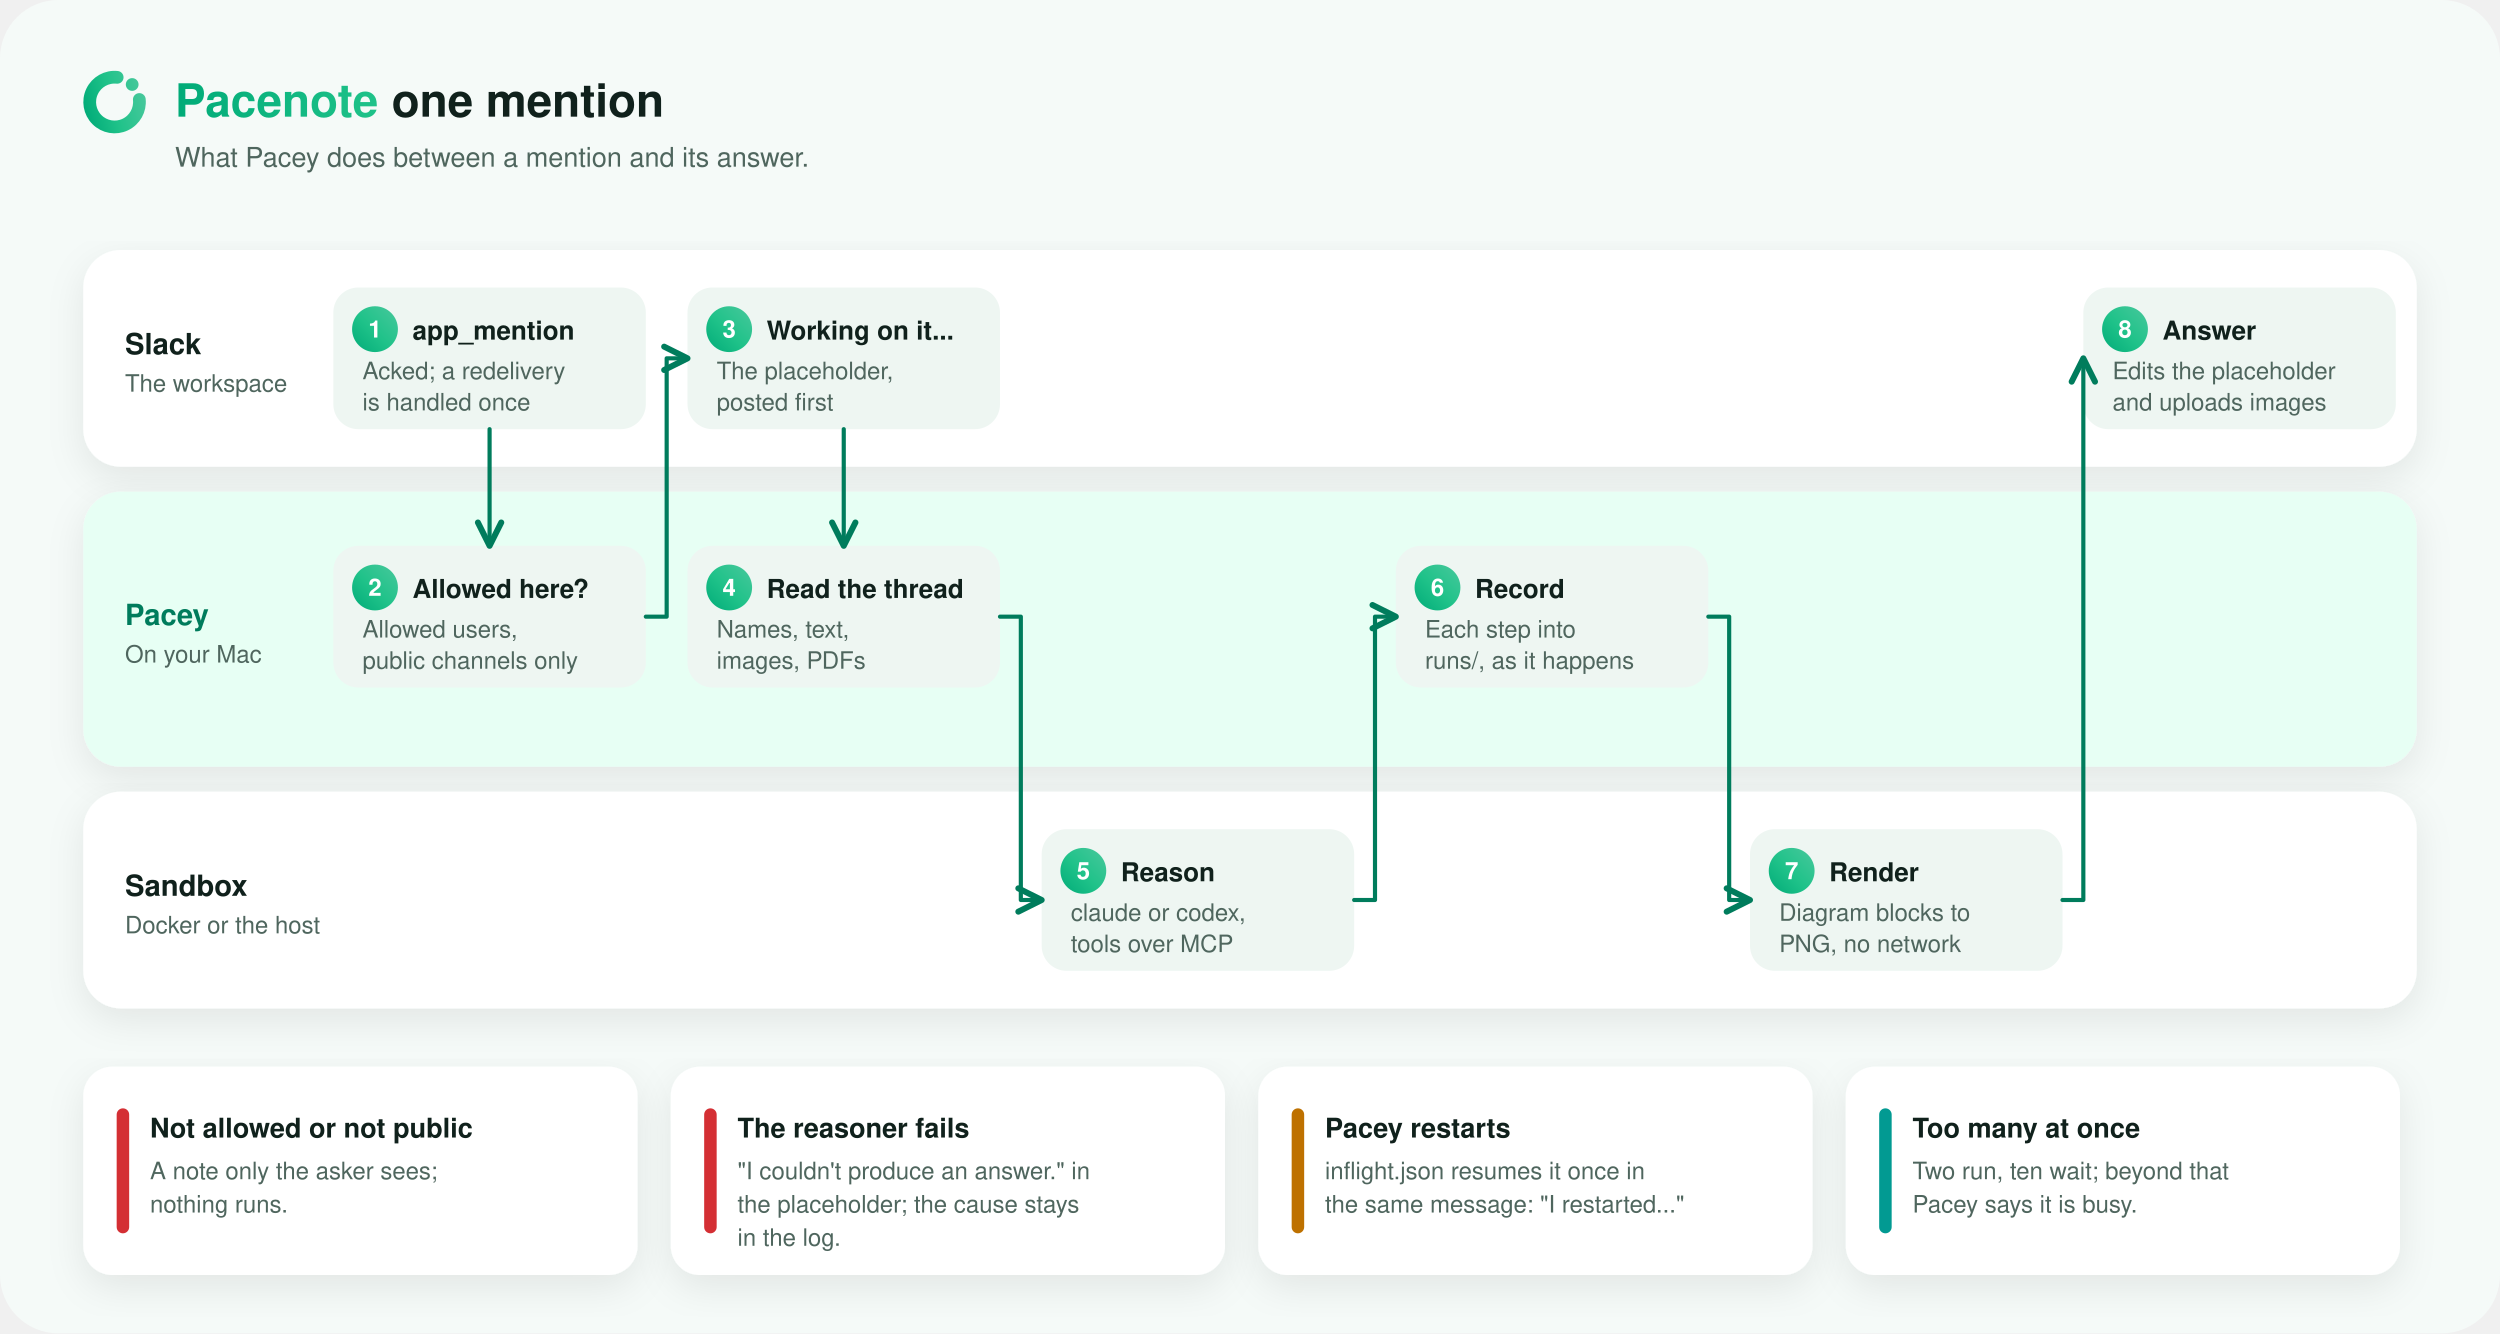
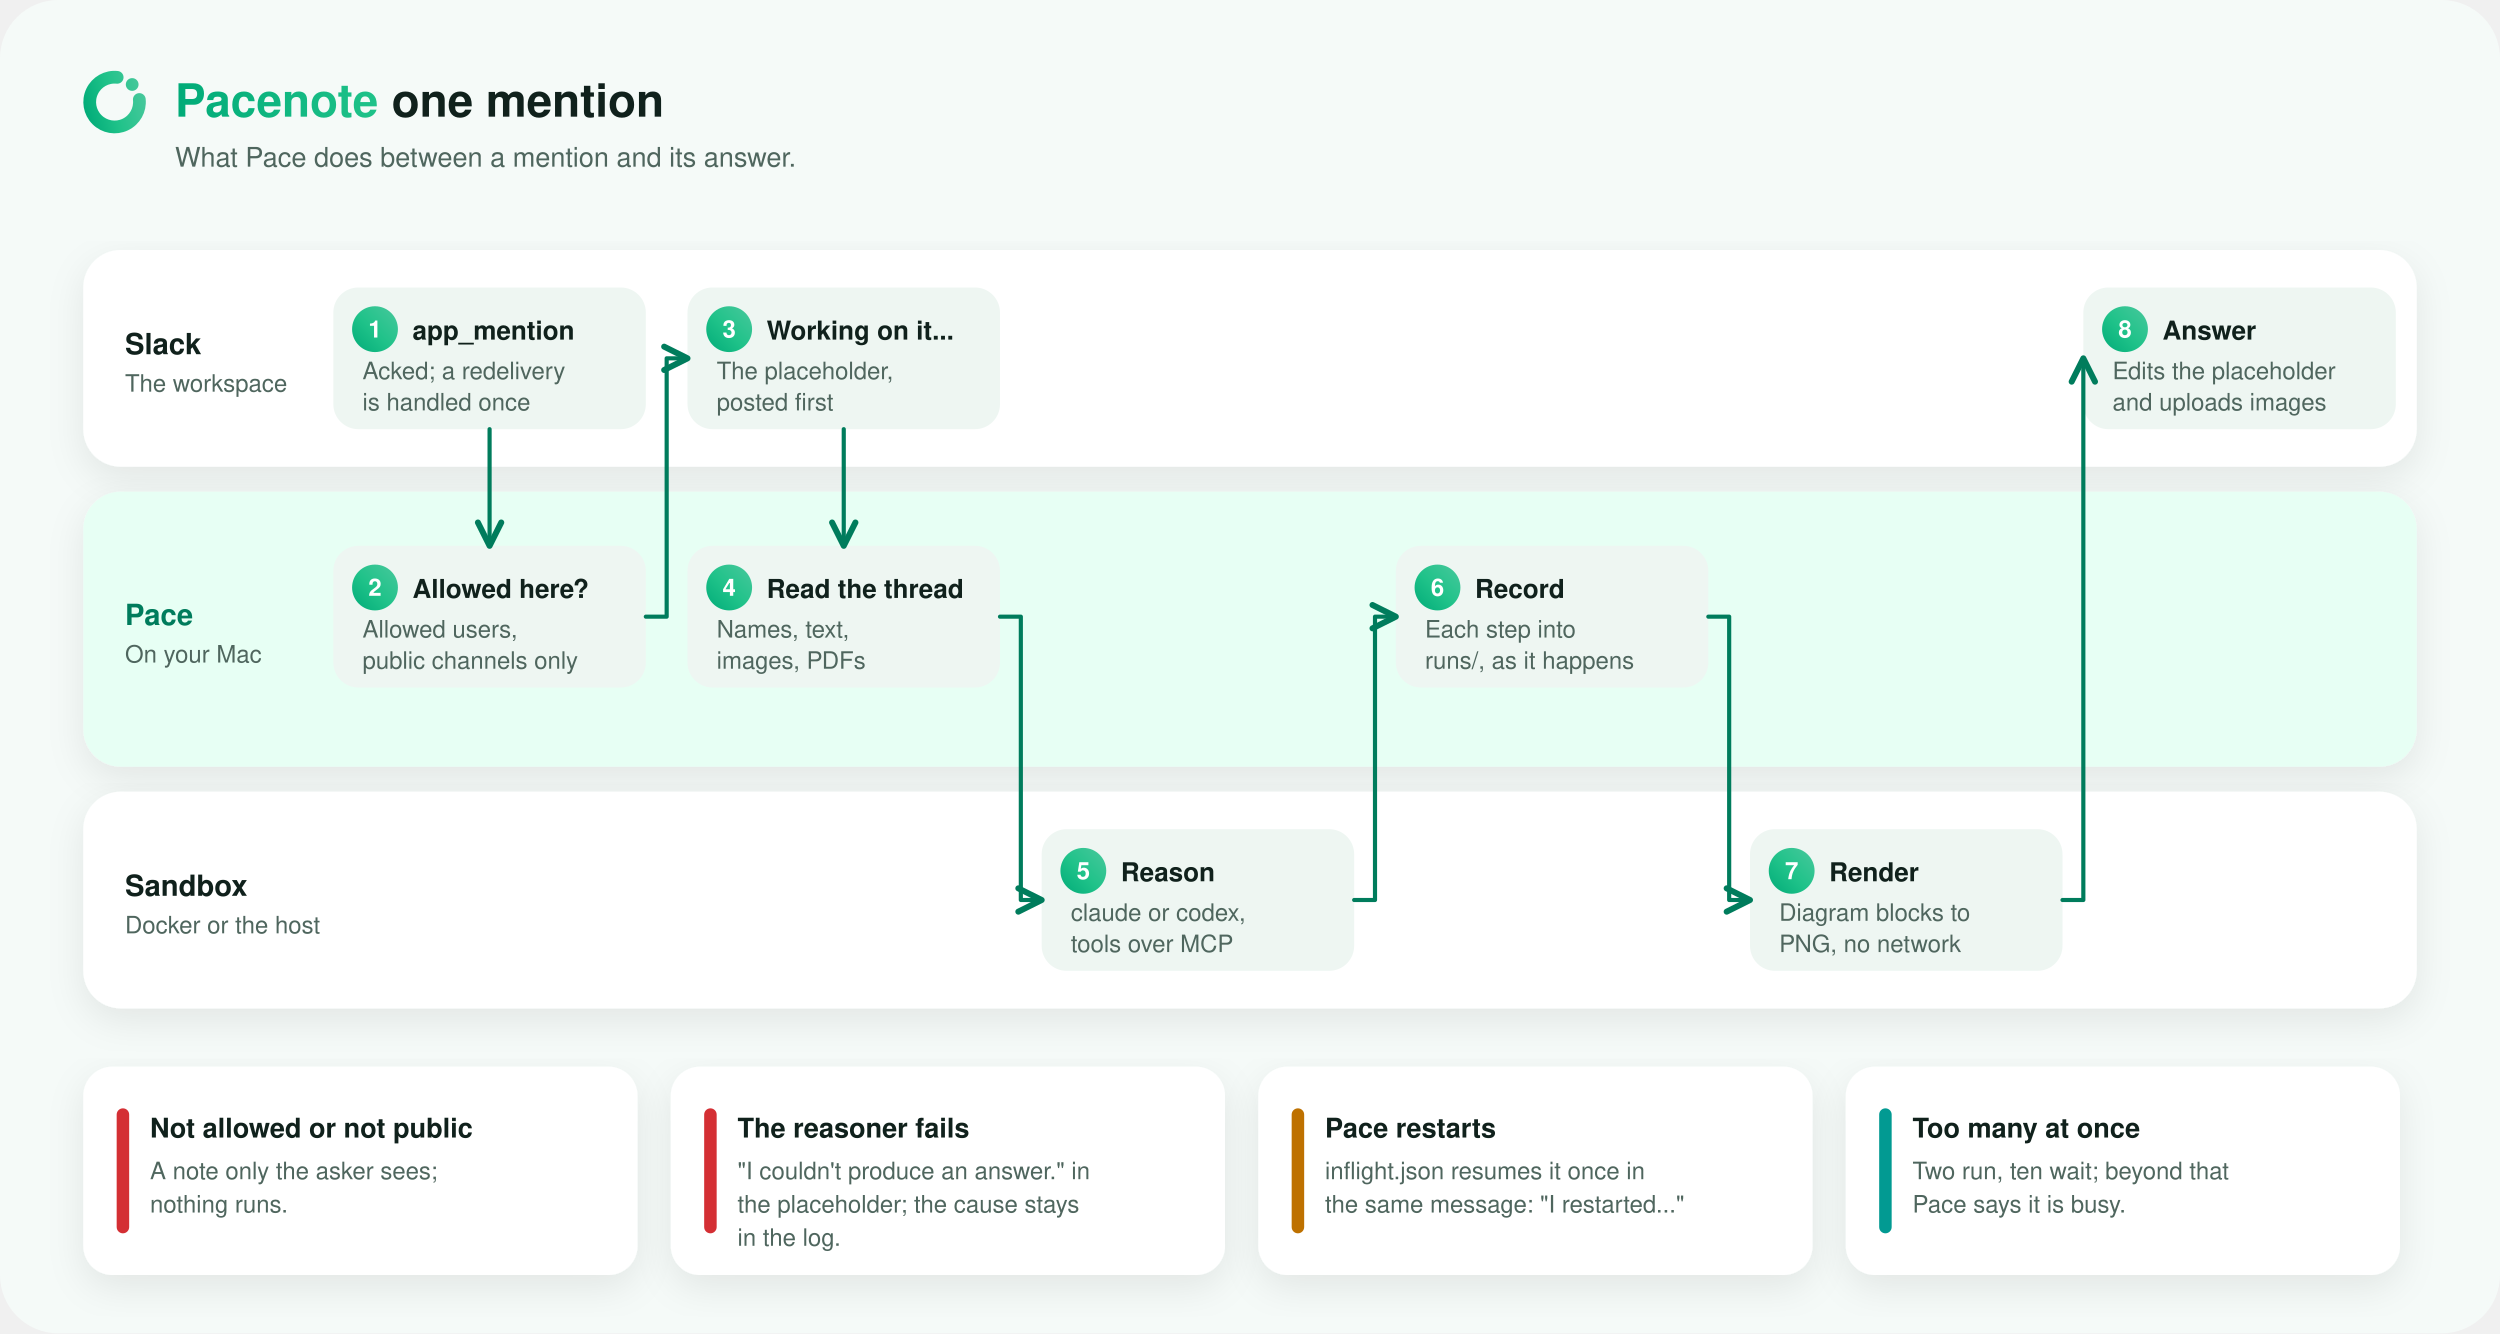
<svg xmlns="http://www.w3.org/2000/svg" width="1200" height="640" viewBox="0 0 1200 640" role="img" aria-label="Pacenote: one mention">
  <defs>
    <linearGradient id="mark" x1="0" y1="1" x2="1" y2="0">
      <stop offset="0" stop-color="#01ab78" />
      <stop offset="0.46" stop-color="#1fc289" />
      <stop offset="1" stop-color="#48c89c" />
    </linearGradient>
    <linearGradient id="mark-big" gradientUnits="userSpaceOnUse" x1="54" y1="314" x2="458" y2="198">
      <stop offset="0" stop-color="#01ab78" />
      <stop offset="0.46" stop-color="#1fc289" />
      <stop offset="1" stop-color="#48c89c" />
    </linearGradient>
    <linearGradient id="wordmark" x1="0" y1="0" x2="1" y2="0">
      <stop offset="0" stop-color="#01ab78" />
      <stop offset="1" stop-color="#1fc289" />
    </linearGradient>
    <filter id="shadow" x="-10%" y="-10%" width="120%" height="130%">
      <feDropShadow dx="0" dy="6" stdDeviation="9" flood-color="#0f2a20" flood-opacity="0.08" />
    </filter>
    <marker id="arrow" viewBox="0 0 10 10" refX="8.5" refY="5" markerWidth="8" markerHeight="8" orient="auto-start-reverse">
      <path d="M1.5 1.5L8.5 5L1.5 8.5" fill="none" stroke="#8aa199" stroke-width="1.6" stroke-linecap="round" stroke-linejoin="round" />
    </marker>
    <marker id="arrow-main" viewBox="0 0 10 10" refX="8.5" refY="5" markerWidth="8" markerHeight="8" orient="auto-start-reverse">
      <path d="M1.5 1.5L8.5 5L1.5 8.5" fill="none" stroke="#007c5c" stroke-width="1.8" stroke-linecap="round" stroke-linejoin="round" />
    </marker>
  </defs>
  <rect width="1200" height="640" rx="28" fill="#f5faf8" />
  <g transform="translate(36.35922 30.35922) scale(0.07281553)">
    <path d="M273.1 92.9A164 164 0 1 0 419.1 238.9" fill="none" stroke="url(#mark-big)" stroke-width="84" stroke-linecap="round" />
    <circle cx="372" cy="140" r="42" fill="url(#mark-big)" />
  </g>
  <text x="84" y="56" font-family="-apple-system, BlinkMacSystemFont, 'Segoe UI', Pretendard, 'Noto Sans KR', Helvetica, Arial, sans-serif" font-size="22" font-weight="700" fill="url(#wordmark)" text-anchor="start">Pacenote</text>
  <text x="188" y="56" font-family="-apple-system, BlinkMacSystemFont, 'Segoe UI', Pretendard, 'Noto Sans KR', Helvetica, Arial, sans-serif" font-size="22" font-weight="600" fill="#10211c" text-anchor="start">one mention</text>
-   <text x="84" y="80" font-family="-apple-system, BlinkMacSystemFont, 'Segoe UI', Pretendard, 'Noto Sans KR', Helvetica, Arial, sans-serif" font-size="13" font-weight="400" fill="#4f665e" text-anchor="start">What Pacey does between a mention and its answer.</text>
+   <text x="84" y="80" font-family="-apple-system, BlinkMacSystemFont, 'Segoe UI', Pretendard, 'Noto Sans KR', Helvetica, Arial, sans-serif" font-size="13" font-weight="400" fill="#4f665e" text-anchor="start">What Pace does between a mention and its answer.</text>
  <rect x="40" y="120" width="1120" height="104" rx="18" fill="#ffffff" filter="url(#shadow)" />
  <text x="60" y="170" font-family="-apple-system, BlinkMacSystemFont, 'Segoe UI', Pretendard, 'Noto Sans KR', Helvetica, Arial, sans-serif" font-size="14" font-weight="700" fill="#10211c" text-anchor="start">Slack</text>
  <text x="60" y="188" font-family="-apple-system, BlinkMacSystemFont, 'Segoe UI', Pretendard, 'Noto Sans KR', Helvetica, Arial, sans-serif" font-size="11.5" font-weight="400" fill="#4f665e" text-anchor="start">The workspace</text>
  <rect x="40" y="236" width="1120" height="132" rx="18" fill="#e7fff4" filter="url(#shadow)" />
-   <text x="60" y="300" font-family="-apple-system, BlinkMacSystemFont, 'Segoe UI', Pretendard, 'Noto Sans KR', Helvetica, Arial, sans-serif" font-size="14" font-weight="700" fill="#007c5c" text-anchor="start">Pacey</text>
+   <text x="60" y="300" font-family="-apple-system, BlinkMacSystemFont, 'Segoe UI', Pretendard, 'Noto Sans KR', Helvetica, Arial, sans-serif" font-size="14" font-weight="700" fill="#007c5c" text-anchor="start">Pace</text>
  <text x="60" y="318" font-family="-apple-system, BlinkMacSystemFont, 'Segoe UI', Pretendard, 'Noto Sans KR', Helvetica, Arial, sans-serif" font-size="11.5" font-weight="400" fill="#4f665e" text-anchor="start">On your Mac</text>
  <rect x="40" y="380" width="1120" height="104" rx="18" fill="#ffffff" filter="url(#shadow)" />
  <text x="60" y="430" font-family="-apple-system, BlinkMacSystemFont, 'Segoe UI', Pretendard, 'Noto Sans KR', Helvetica, Arial, sans-serif" font-size="14" font-weight="700" fill="#10211c" text-anchor="start">Sandbox</text>
  <text x="60" y="448" font-family="-apple-system, BlinkMacSystemFont, 'Segoe UI', Pretendard, 'Noto Sans KR', Helvetica, Arial, sans-serif" font-size="11.5" font-weight="400" fill="#4f665e" text-anchor="start">Docker or the host</text>
  <rect x="160" y="138" width="150" height="68" rx="12" fill="#eef6f2" />
  <circle cx="180" cy="158" r="11" fill="url(#mark)" />
  <text x="180" y="162" font-family="-apple-system, BlinkMacSystemFont, 'Segoe UI', Pretendard, 'Noto Sans KR', Helvetica, Arial, sans-serif" font-size="11.5" font-weight="700" fill="#ffffff" text-anchor="middle">1</text>
  <text x="198" y="163" font-family="-apple-system, BlinkMacSystemFont, 'Segoe UI', Pretendard, 'Noto Sans KR', Helvetica, Arial, sans-serif" font-size="12.5" font-weight="600" fill="#10211c" text-anchor="start">app_mention</text>
  <text x="174" y="182" font-family="-apple-system, BlinkMacSystemFont, 'Segoe UI', Pretendard, 'Noto Sans KR', Helvetica, Arial, sans-serif" font-size="11.5" font-weight="400" fill="#4f665e" text-anchor="start">Acked; a redelivery</text>
  <text x="174" y="197" font-family="-apple-system, BlinkMacSystemFont, 'Segoe UI', Pretendard, 'Noto Sans KR', Helvetica, Arial, sans-serif" font-size="11.5" font-weight="400" fill="#4f665e" text-anchor="start">is handled once</text>
  <rect x="160" y="262" width="150" height="68" rx="12" fill="#eef6f2" />
  <circle cx="180" cy="282" r="11" fill="url(#mark)" />
  <text x="180" y="286" font-family="-apple-system, BlinkMacSystemFont, 'Segoe UI', Pretendard, 'Noto Sans KR', Helvetica, Arial, sans-serif" font-size="11.5" font-weight="700" fill="#ffffff" text-anchor="middle">2</text>
  <text x="198" y="287" font-family="-apple-system, BlinkMacSystemFont, 'Segoe UI', Pretendard, 'Noto Sans KR', Helvetica, Arial, sans-serif" font-size="12.5" font-weight="600" fill="#10211c" text-anchor="start">Allowed here?</text>
  <text x="174" y="306" font-family="-apple-system, BlinkMacSystemFont, 'Segoe UI', Pretendard, 'Noto Sans KR', Helvetica, Arial, sans-serif" font-size="11.5" font-weight="400" fill="#4f665e" text-anchor="start">Allowed users,</text>
  <text x="174" y="321" font-family="-apple-system, BlinkMacSystemFont, 'Segoe UI', Pretendard, 'Noto Sans KR', Helvetica, Arial, sans-serif" font-size="11.5" font-weight="400" fill="#4f665e" text-anchor="start">public channels only</text>
  <rect x="330" y="138" width="150" height="68" rx="12" fill="#eef6f2" />
  <circle cx="350" cy="158" r="11" fill="url(#mark)" />
  <text x="350" y="162" font-family="-apple-system, BlinkMacSystemFont, 'Segoe UI', Pretendard, 'Noto Sans KR', Helvetica, Arial, sans-serif" font-size="11.5" font-weight="700" fill="#ffffff" text-anchor="middle">3</text>
  <text x="368" y="163" font-family="-apple-system, BlinkMacSystemFont, 'Segoe UI', Pretendard, 'Noto Sans KR', Helvetica, Arial, sans-serif" font-size="12.5" font-weight="600" fill="#10211c" text-anchor="start">Working on it...</text>
  <text x="344" y="182" font-family="-apple-system, BlinkMacSystemFont, 'Segoe UI', Pretendard, 'Noto Sans KR', Helvetica, Arial, sans-serif" font-size="11.5" font-weight="400" fill="#4f665e" text-anchor="start">The placeholder,</text>
  <text x="344" y="197" font-family="-apple-system, BlinkMacSystemFont, 'Segoe UI', Pretendard, 'Noto Sans KR', Helvetica, Arial, sans-serif" font-size="11.5" font-weight="400" fill="#4f665e" text-anchor="start">posted first</text>
  <rect x="330" y="262" width="150" height="68" rx="12" fill="#eef6f2" />
  <circle cx="350" cy="282" r="11" fill="url(#mark)" />
  <text x="350" y="286" font-family="-apple-system, BlinkMacSystemFont, 'Segoe UI', Pretendard, 'Noto Sans KR', Helvetica, Arial, sans-serif" font-size="11.5" font-weight="700" fill="#ffffff" text-anchor="middle">4</text>
  <text x="368" y="287" font-family="-apple-system, BlinkMacSystemFont, 'Segoe UI', Pretendard, 'Noto Sans KR', Helvetica, Arial, sans-serif" font-size="12.5" font-weight="600" fill="#10211c" text-anchor="start">Read the thread</text>
  <text x="344" y="306" font-family="-apple-system, BlinkMacSystemFont, 'Segoe UI', Pretendard, 'Noto Sans KR', Helvetica, Arial, sans-serif" font-size="11.5" font-weight="400" fill="#4f665e" text-anchor="start">Names, text,</text>
  <text x="344" y="321" font-family="-apple-system, BlinkMacSystemFont, 'Segoe UI', Pretendard, 'Noto Sans KR', Helvetica, Arial, sans-serif" font-size="11.5" font-weight="400" fill="#4f665e" text-anchor="start">images, PDFs</text>
  <rect x="500" y="398" width="150" height="68" rx="12" fill="#eef6f2" />
  <circle cx="520" cy="418" r="11" fill="url(#mark)" />
  <text x="520" y="422" font-family="-apple-system, BlinkMacSystemFont, 'Segoe UI', Pretendard, 'Noto Sans KR', Helvetica, Arial, sans-serif" font-size="11.5" font-weight="700" fill="#ffffff" text-anchor="middle">5</text>
  <text x="538" y="423" font-family="-apple-system, BlinkMacSystemFont, 'Segoe UI', Pretendard, 'Noto Sans KR', Helvetica, Arial, sans-serif" font-size="12.5" font-weight="600" fill="#10211c" text-anchor="start">Reason</text>
  <text x="514" y="442" font-family="-apple-system, BlinkMacSystemFont, 'Segoe UI', Pretendard, 'Noto Sans KR', Helvetica, Arial, sans-serif" font-size="11.5" font-weight="400" fill="#4f665e" text-anchor="start">claude or codex,</text>
  <text x="514" y="457" font-family="-apple-system, BlinkMacSystemFont, 'Segoe UI', Pretendard, 'Noto Sans KR', Helvetica, Arial, sans-serif" font-size="11.5" font-weight="400" fill="#4f665e" text-anchor="start">tools over MCP</text>
  <rect x="670" y="262" width="150" height="68" rx="12" fill="#eef6f2" />
  <circle cx="690" cy="282" r="11" fill="url(#mark)" />
  <text x="690" y="286" font-family="-apple-system, BlinkMacSystemFont, 'Segoe UI', Pretendard, 'Noto Sans KR', Helvetica, Arial, sans-serif" font-size="11.5" font-weight="700" fill="#ffffff" text-anchor="middle">6</text>
  <text x="708" y="287" font-family="-apple-system, BlinkMacSystemFont, 'Segoe UI', Pretendard, 'Noto Sans KR', Helvetica, Arial, sans-serif" font-size="12.5" font-weight="600" fill="#10211c" text-anchor="start">Record</text>
  <text x="684" y="306" font-family="-apple-system, BlinkMacSystemFont, 'Segoe UI', Pretendard, 'Noto Sans KR', Helvetica, Arial, sans-serif" font-size="11.5" font-weight="400" fill="#4f665e" text-anchor="start">Each step into</text>
  <text x="684" y="321" font-family="-apple-system, BlinkMacSystemFont, 'Segoe UI', Pretendard, 'Noto Sans KR', Helvetica, Arial, sans-serif" font-size="11.5" font-weight="400" fill="#4f665e" text-anchor="start">runs/, as it happens</text>
  <rect x="840" y="398" width="150" height="68" rx="12" fill="#eef6f2" />
  <circle cx="860" cy="418" r="11" fill="url(#mark)" />
  <text x="860" y="422" font-family="-apple-system, BlinkMacSystemFont, 'Segoe UI', Pretendard, 'Noto Sans KR', Helvetica, Arial, sans-serif" font-size="11.5" font-weight="700" fill="#ffffff" text-anchor="middle">7</text>
  <text x="878" y="423" font-family="-apple-system, BlinkMacSystemFont, 'Segoe UI', Pretendard, 'Noto Sans KR', Helvetica, Arial, sans-serif" font-size="12.5" font-weight="600" fill="#10211c" text-anchor="start">Render</text>
  <text x="854" y="442" font-family="-apple-system, BlinkMacSystemFont, 'Segoe UI', Pretendard, 'Noto Sans KR', Helvetica, Arial, sans-serif" font-size="11.5" font-weight="400" fill="#4f665e" text-anchor="start">Diagram blocks to</text>
  <text x="854" y="457" font-family="-apple-system, BlinkMacSystemFont, 'Segoe UI', Pretendard, 'Noto Sans KR', Helvetica, Arial, sans-serif" font-size="11.5" font-weight="400" fill="#4f665e" text-anchor="start">PNG, no network</text>
  <rect x="1000" y="138" width="150" height="68" rx="12" fill="#eef6f2" />
  <circle cx="1020" cy="158" r="11" fill="url(#mark)" />
  <text x="1020" y="162" font-family="-apple-system, BlinkMacSystemFont, 'Segoe UI', Pretendard, 'Noto Sans KR', Helvetica, Arial, sans-serif" font-size="11.5" font-weight="700" fill="#ffffff" text-anchor="middle">8</text>
  <text x="1038" y="163" font-family="-apple-system, BlinkMacSystemFont, 'Segoe UI', Pretendard, 'Noto Sans KR', Helvetica, Arial, sans-serif" font-size="12.5" font-weight="600" fill="#10211c" text-anchor="start">Answer</text>
  <text x="1014" y="182" font-family="-apple-system, BlinkMacSystemFont, 'Segoe UI', Pretendard, 'Noto Sans KR', Helvetica, Arial, sans-serif" font-size="11.5" font-weight="400" fill="#4f665e" text-anchor="start">Edits the placeholder</text>
  <text x="1014" y="197" font-family="-apple-system, BlinkMacSystemFont, 'Segoe UI', Pretendard, 'Noto Sans KR', Helvetica, Arial, sans-serif" font-size="11.5" font-weight="400" fill="#4f665e" text-anchor="start">and uploads images</text>
  <path d="M235 206 L235 262" fill="none" stroke="#007c5c" stroke-width="2" stroke-linecap="round" stroke-linejoin="round" marker-end="url(#arrow-main)" />
  <path d="M310 296 L320 296 L320 172 L330 172" fill="none" stroke="#007c5c" stroke-width="2" stroke-linecap="round" stroke-linejoin="round" marker-end="url(#arrow-main)" />
  <path d="M405 206 L405 262" fill="none" stroke="#007c5c" stroke-width="2" stroke-linecap="round" stroke-linejoin="round" marker-end="url(#arrow-main)" />
  <path d="M480 296 L490 296 L490 432 L500 432" fill="none" stroke="#007c5c" stroke-width="2" stroke-linecap="round" stroke-linejoin="round" marker-end="url(#arrow-main)" />
  <path d="M650 432 L660 432 L660 296 L670 296" fill="none" stroke="#007c5c" stroke-width="2" stroke-linecap="round" stroke-linejoin="round" marker-end="url(#arrow-main)" />
  <path d="M820 296 L830 296 L830 432 L840 432" fill="none" stroke="#007c5c" stroke-width="2" stroke-linecap="round" stroke-linejoin="round" marker-end="url(#arrow-main)" />
  <path d="M990 432 L1000 432 L1000 172 L1000 172" fill="none" stroke="#007c5c" stroke-width="2" stroke-linecap="round" stroke-linejoin="round" marker-end="url(#arrow-main)" />
  <rect x="40" y="512" width="266" height="100" rx="14" fill="#ffffff" filter="url(#shadow)" />
  <rect x="56" y="532" width="6" height="60" rx="3" fill="#d42f34" />
  <text x="72" y="546" font-family="-apple-system, BlinkMacSystemFont, 'Segoe UI', Pretendard, 'Noto Sans KR', Helvetica, Arial, sans-serif" font-size="13" font-weight="600" fill="#10211c" text-anchor="start">Not allowed or not public</text>
  <text x="72" y="566" font-family="-apple-system, BlinkMacSystemFont, 'Segoe UI', Pretendard, 'Noto Sans KR', Helvetica, Arial, sans-serif" font-size="11.5" font-weight="400" fill="#4f665e" text-anchor="start">A note only the asker sees;</text>
  <text x="72" y="582" font-family="-apple-system, BlinkMacSystemFont, 'Segoe UI', Pretendard, 'Noto Sans KR', Helvetica, Arial, sans-serif" font-size="11.5" font-weight="400" fill="#4f665e" text-anchor="start">nothing runs.</text>
  <rect x="322" y="512" width="266" height="100" rx="14" fill="#ffffff" filter="url(#shadow)" />
  <rect x="338" y="532" width="6" height="60" rx="3" fill="#d42f34" />
  <text x="354" y="546" font-family="-apple-system, BlinkMacSystemFont, 'Segoe UI', Pretendard, 'Noto Sans KR', Helvetica, Arial, sans-serif" font-size="13" font-weight="600" fill="#10211c" text-anchor="start">The reasoner fails</text>
  <text x="354" y="566" font-family="-apple-system, BlinkMacSystemFont, 'Segoe UI', Pretendard, 'Noto Sans KR', Helvetica, Arial, sans-serif" font-size="11.5" font-weight="400" fill="#4f665e" text-anchor="start">"I couldn't produce an answer." in</text>
  <text x="354" y="582" font-family="-apple-system, BlinkMacSystemFont, 'Segoe UI', Pretendard, 'Noto Sans KR', Helvetica, Arial, sans-serif" font-size="11.5" font-weight="400" fill="#4f665e" text-anchor="start">the placeholder; the cause stays</text>
  <text x="354" y="598" font-family="-apple-system, BlinkMacSystemFont, 'Segoe UI', Pretendard, 'Noto Sans KR', Helvetica, Arial, sans-serif" font-size="11.5" font-weight="400" fill="#4f665e" text-anchor="start">in the log.</text>
  <rect x="604" y="512" width="266" height="100" rx="14" fill="#ffffff" filter="url(#shadow)" />
  <rect x="620" y="532" width="6" height="60" rx="3" fill="#be7100" />
-   <text x="636" y="546" font-family="-apple-system, BlinkMacSystemFont, 'Segoe UI', Pretendard, 'Noto Sans KR', Helvetica, Arial, sans-serif" font-size="13" font-weight="600" fill="#10211c" text-anchor="start">Pacey restarts</text>
+   <text x="636" y="546" font-family="-apple-system, BlinkMacSystemFont, 'Segoe UI', Pretendard, 'Noto Sans KR', Helvetica, Arial, sans-serif" font-size="13" font-weight="600" fill="#10211c" text-anchor="start">Pace restarts</text>
  <text x="636" y="566" font-family="-apple-system, BlinkMacSystemFont, 'Segoe UI', Pretendard, 'Noto Sans KR', Helvetica, Arial, sans-serif" font-size="11.5" font-weight="400" fill="#4f665e" text-anchor="start">inflight.json resumes it once in</text>
  <text x="636" y="582" font-family="-apple-system, BlinkMacSystemFont, 'Segoe UI', Pretendard, 'Noto Sans KR', Helvetica, Arial, sans-serif" font-size="11.5" font-weight="400" fill="#4f665e" text-anchor="start">the same message: "I restarted..."</text>
  <rect x="886" y="512" width="266" height="100" rx="14" fill="#ffffff" filter="url(#shadow)" />
  <rect x="902" y="532" width="6" height="60" rx="3" fill="#029a92" />
  <text x="918" y="546" font-family="-apple-system, BlinkMacSystemFont, 'Segoe UI', Pretendard, 'Noto Sans KR', Helvetica, Arial, sans-serif" font-size="13" font-weight="600" fill="#10211c" text-anchor="start">Too many at once</text>
  <text x="918" y="566" font-family="-apple-system, BlinkMacSystemFont, 'Segoe UI', Pretendard, 'Noto Sans KR', Helvetica, Arial, sans-serif" font-size="11.5" font-weight="400" fill="#4f665e" text-anchor="start">Two run, ten wait; beyond that</text>
-   <text x="918" y="582" font-family="-apple-system, BlinkMacSystemFont, 'Segoe UI', Pretendard, 'Noto Sans KR', Helvetica, Arial, sans-serif" font-size="11.5" font-weight="400" fill="#4f665e" text-anchor="start">Pacey says it is busy.</text>
+   <text x="918" y="582" font-family="-apple-system, BlinkMacSystemFont, 'Segoe UI', Pretendard, 'Noto Sans KR', Helvetica, Arial, sans-serif" font-size="11.5" font-weight="400" fill="#4f665e" text-anchor="start">Pace says it is busy.</text>
</svg>
